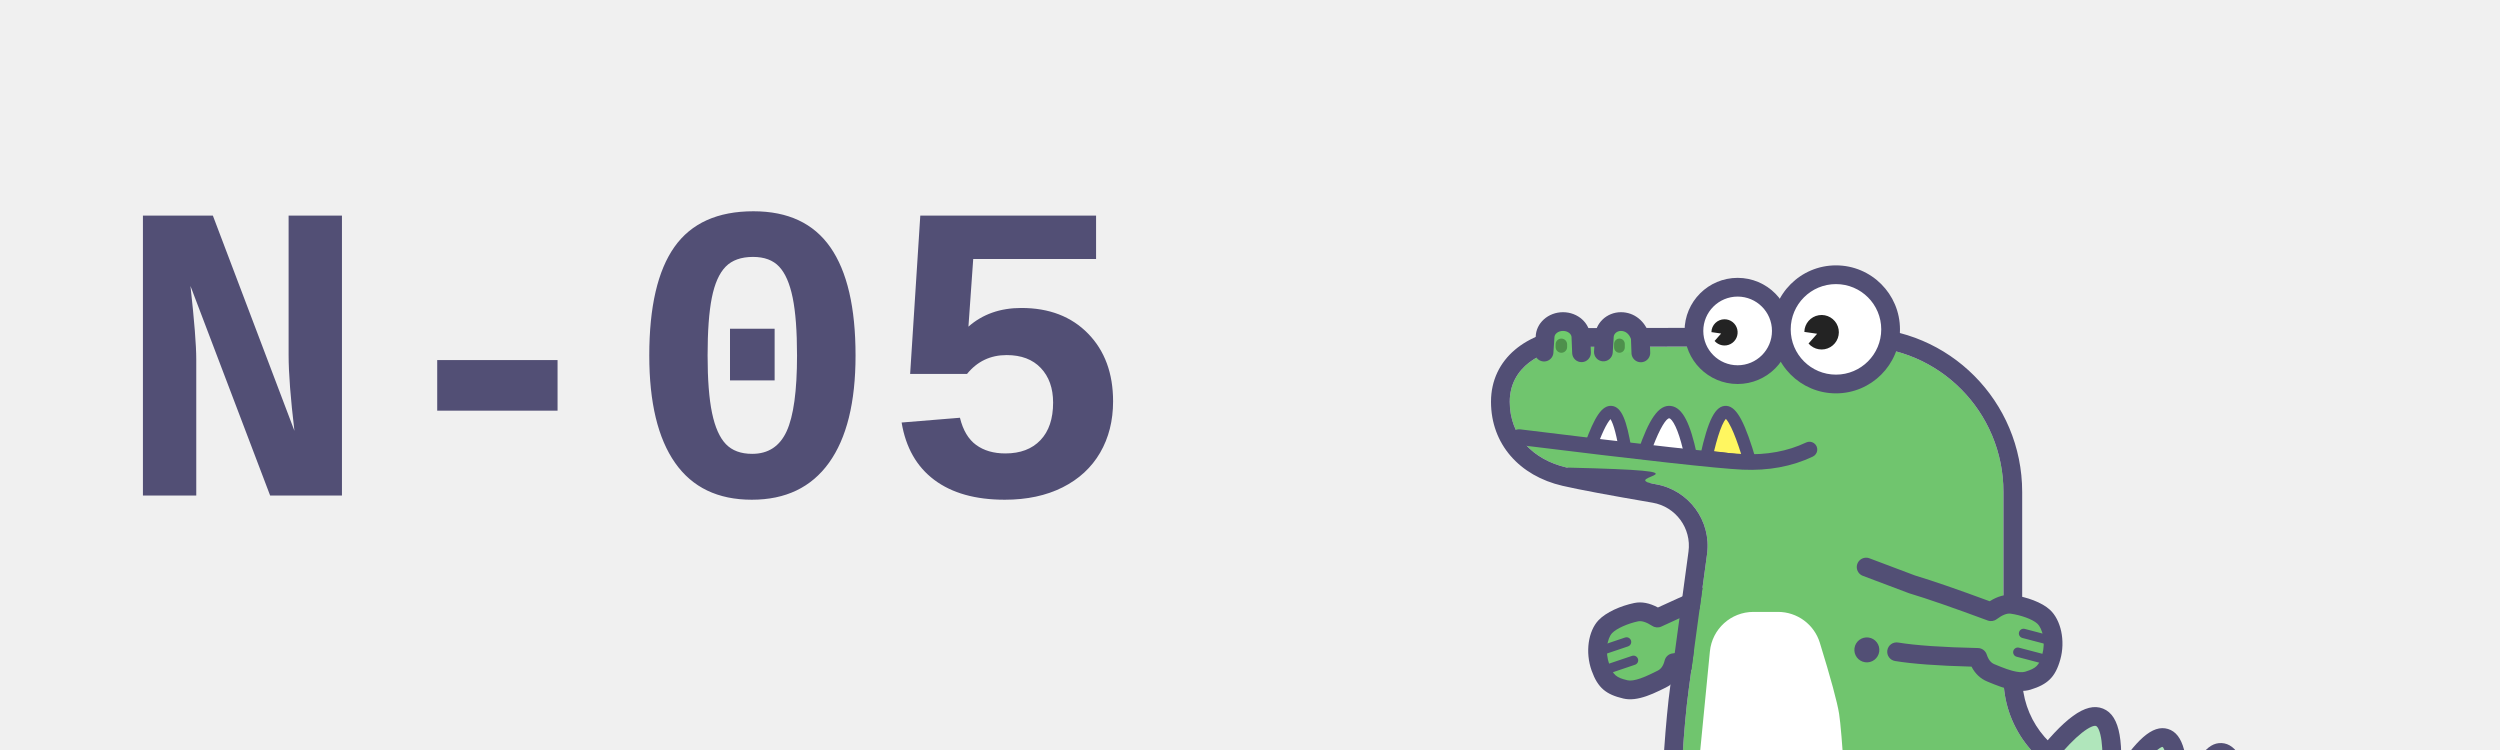
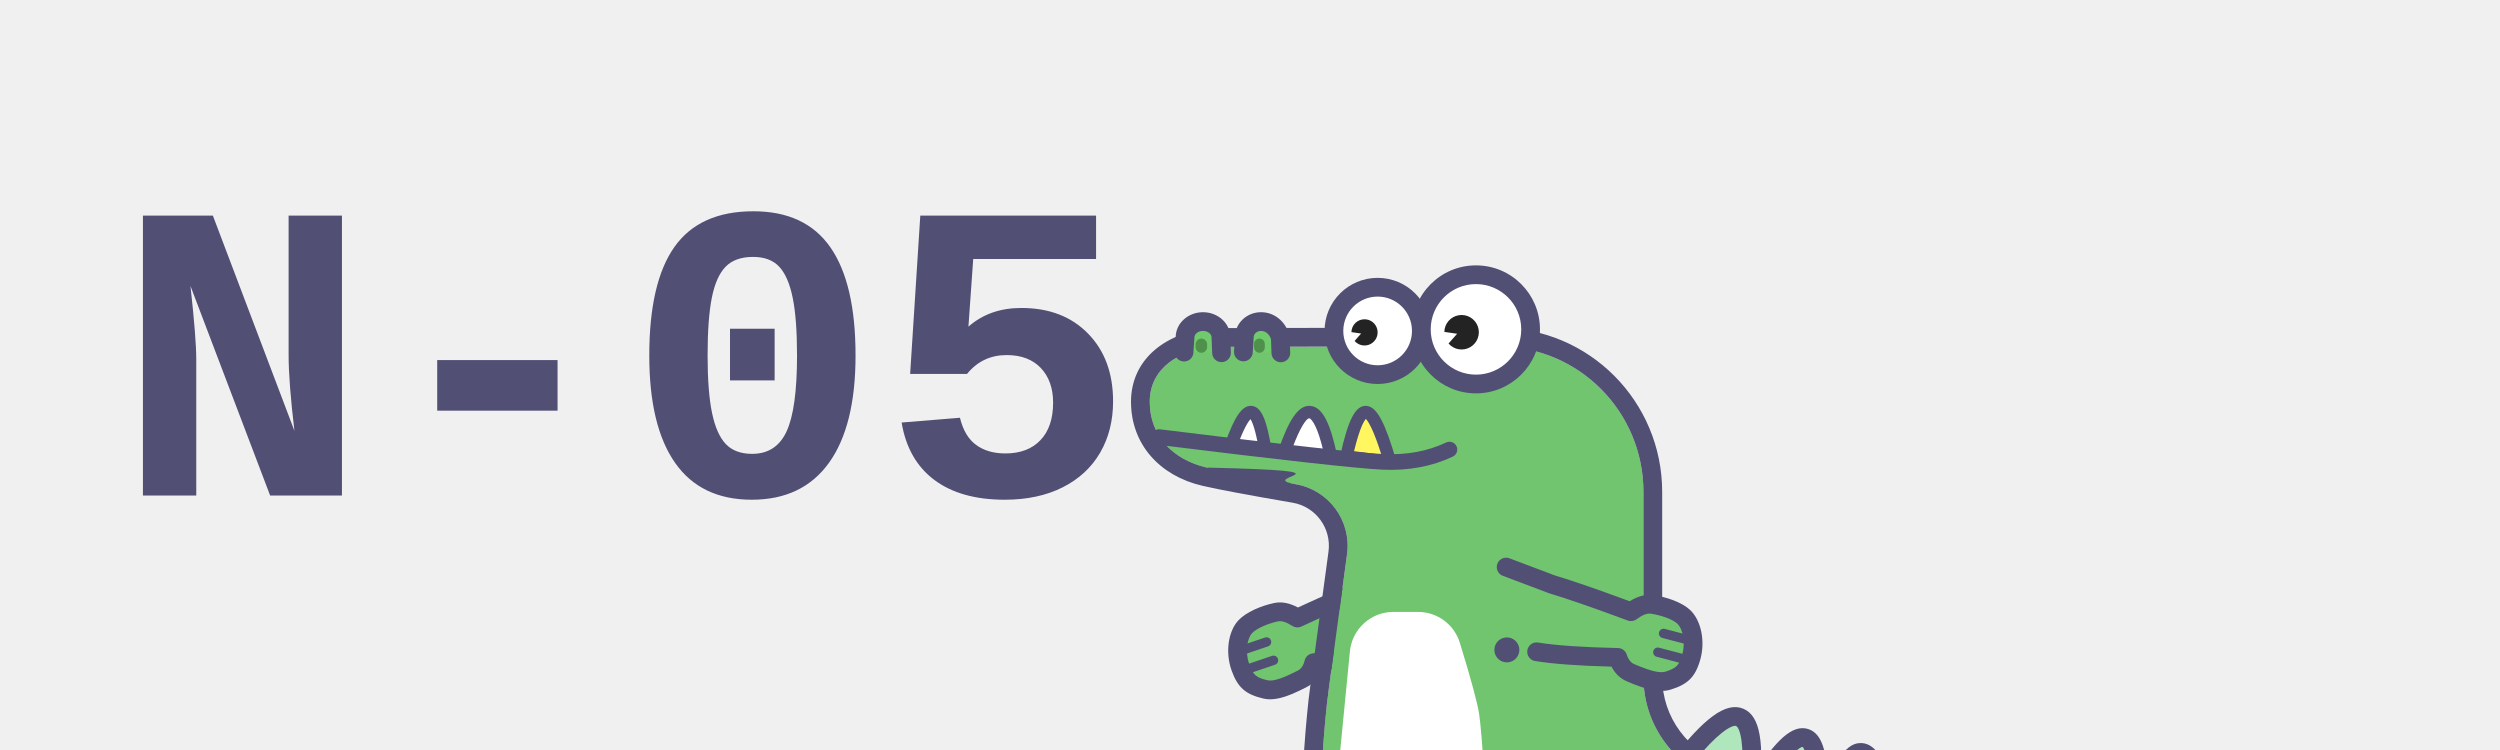
<svg xmlns="http://www.w3.org/2000/svg" viewBox="0 0 2000 600" class="icon" version="1.1">
  <defs>
    <style>
      .stylistic-text {
        font-family: 'Courier New', monospace;
        font-size: 340px;
        font-weight: 700;
        fill: #524F75;
      }
    </style>
  </defs>
  <text x="500" y="300" text-anchor="middle" dominant-baseline="middle" class="stylistic-text">N-05</text>
  <g id="SVGRepo_bgCarrier" stroke-width="0" />
  <g id="SVGRepo_tracerCarrier" stroke-linecap="round" stroke-linejoin="round" />
-   <g id="SVGRepo_iconCarrier" transform="translate(988, 0)">
+   <g id="SVGRepo_iconCarrier" transform="translate(700, 0)">
    <path d="M474.339 713.673c1.236-6.908-3.442-13.497-10.447-14.718l-11.162-1.941c-7.006-1.219-13.684 3.394-14.92 10.307l-5.864 32.805a14.983 14.983 0 0 1-17.388 12.118l-0.06-0.01-20.005-3.664c-6.943-1.204-13.459 3.292-14.666 10.038-1.219 6.816 3.362 13.332 10.262 14.596l45.036 8.242c0.762 0.29 1.563 0.512 2.398 0.657l11.162 1.941a12.982 12.982 0 0 0 5.545-0.23c4.668-1.149 8.449-4.905 9.341-9.88 0.012-0.09 3.604-20.178 10.769-60.261z" fill="#6FCB6C" />
    <path d="M388.738 780.57c-10.939-2.003-18.237-12.383-16.289-23.282 1.938-10.852 12.365-18.005 23.39-16.087l20.005 3.666a7.503 7.503 0 0 0 8.724-6.057l5.864-32.808c1.966-10.992 12.533-18.29 23.579-16.369l11.162 1.941c11.074 1.926 18.509 12.4 16.539 23.415l-10.769 60.259a19.913 19.913 0 0 1-14.813 15.807 20.458 20.458 0 0 1-8.734 0.365l-11.162-1.941a20.53 20.53 0 0 1-3.057-0.777l-44.439-8.132z m73.87-74.233l-11.162-1.938c-2.965-0.514-5.754 1.411-6.261 4.241l-5.864 32.808a22.473 22.473 0 0 1-26.082 18.17l-20.03-3.666c-2.895-0.505-5.527 1.304-6.004 3.969-0.49 2.74 1.371 5.385 4.236 5.907l45.705 8.369 0.637 0.242c0.325 0.122 0.669 0.217 1.026 0.275l11.162 1.941c0.804 0.145 1.598 0.105 2.473-0.122 1.938-0.477 3.412-2.008 3.751-3.914l10.772-60.264c0.497-2.797-1.424-5.505-4.358-6.017z" fill="#524F75" />
    <path d="M612.335 695.713c-2.173-6.751-9.348-10.445-16.032-8.252l-10.647 3.494c-6.681 2.193-10.34 9.438-8.17 16.187l10.522 32.706a14.988 14.988 0 0 1-9.576 18.824l-17.825 5.877c-6.579 2.168-10.17 9.306-8.035 15.952 2.145 6.646 9.211 10.265 15.77 8.102l54.884-18.092c6.579-2.168 10.17-9.306 8.035-15.952-0.022-0.085-6.334-19.701-18.927-58.845z" fill="#6FCB6C" />
    <path d="M638.399 752.263c3.389 10.552-2.323 21.901-12.825 25.363l-54.881 18.09c-10.53 3.474-21.829-2.333-25.25-12.925-3.392-10.555 2.323-21.906 12.82-25.358l17.828-5.879a7.498 7.498 0 0 0 4.788-9.413l-10.522-32.708c-3.429-10.66 2.35-22.121 12.96-25.602l10.65-3.494c10.645-3.489 22.058 2.385 25.503 13.075l18.932 58.853z m-39.761-57.681l-10.65 3.492c-2.755 0.904-4.286 3.939-3.374 6.778l10.522 32.706c3.789 11.761-2.632 24.366-14.358 28.235l-17.83 5.879c-2.652 0.877-4.123 3.799-3.249 6.529 0.877 2.705 3.694 4.151 6.296 3.289l54.884-18.09c2.652-0.877 4.126-3.801 3.249-6.534l-18.937-58.853c-0.894-2.812-3.831-4.326-6.554-3.432z" fill="#524F75" />
    <path d="M477.326 500.246c-31.944 9.83-55.938 16.646-71.992 20.445-16.044 3.806-34.159 6.961-54.342 9.478-1.583 6.379-4.783 10.745-9.586 13.1-7.203 3.532-20.025 10.39-29.027 8.267-9.009-2.118-15.35-4.491-20.028-17.588-4.68-13.092-1.683-26.679 3.871-32.581 5.557-5.902 17.343-10.085 24.703-11.629 4.908-1.026 10.575 0.542 17.001 4.71 24.409-11.346 43.298-19.491 56.67-24.431 13.372-4.94 37.184-12.578 71.445-22.908" fill="#70C56E" />
    <path d="M344.713 549.995c-0.325 0.155-0.664 0.325-1.136 0.559l-1.254 0.619c-1.079 0.529-1.923 0.947-2.782 1.356-3.789 1.823-7.043 3.219-10.3 4.346-6.928 2.398-13.03 3.259-18.577 1.951-13.622-3.207-20.34-8.292-25.368-22.361-5.232-14.641-2.72-31.544 5.472-40.241 6.102-6.479 17.833-11.559 28.617-13.822 6.012-1.261 12.345 0.042 18.959 3.586 22.858-10.562 40.723-18.225 53.648-23.003 13.559-5.005 37.486-12.675 71.882-23.047a7.493 7.493 0 1 1 4.328 14.348c-34.122 10.29-57.824 17.89-71.011 22.76-13.145 4.858-31.869 12.927-56.108 24.199a7.5 7.5 0 0 1-7.235-0.507c-4.91-3.184-8.682-4.228-11.386-3.664-8.06 1.688-17.243 5.669-20.785 9.428-4.076 4.331-5.707 15.298-2.265 24.926 3.144 8.791 5.649 10.69 14.691 12.815 2.228 0.524 5.749 0.025 10.24-1.524 2.627-0.909 5.397-2.098 8.716-3.696a656.559 656.559 0 0 0 5.055-2.485c2.692-1.319 4.533-3.831 5.615-8.182a7.498 7.498 0 0 1 6.344-5.625c19.923-2.485 37.771-5.6 53.548-9.331 15.85-3.759 39.711-10.537 71.515-20.323a7.493 7.493 0 0 1 4.406 14.324c-32.089 9.875-56.225 16.729-72.469 20.577-15.068 3.572-31.879 6.574-50.451 9.021-2.473 5.884-6.461 10.317-11.911 12.992z" fill="#524F75" />
    <path d="M293.209 516.376l18.762-6.334a3.746 3.746 0 1 1 2.398 7.096l-18.762 6.336a3.746 3.746 0 1 1-2.398-7.098zM298.941 531.006l18.764-6.336a3.746 3.746 0 0 1 2.403 7.093l-18.764 6.341a3.751 3.751 0 0 1-4.75-2.35 3.744 3.744 0 0 1 2.348-4.748z" fill="#524F75" />
    <path d="M691.232 573.682c9.323 3.582 12.385 23.482 9.181 59.707L644.456 611.902c21.856-29.059 37.451-41.799 46.777-38.22z" fill="#B0E6BB" />
    <path d="M693.213 592.631c-1.029-7.583-2.872-11.232-4.366-11.833-1.491-0.602-5.35 0.742-11.356 5.48-5.897 4.648-12.96 11.926-21.122 21.801l36.891 14.908c0.992-12.773 0.964-22.915-0.047-30.355z m1.249-25.727c14.001 5.662 17.013 27.76 12.783 67.594a7.493 7.493 0 0 1-10.255 6.156l-55.576-22.453a7.49 7.49 0 0 1-3.102-11.551c24.633-31.597 42.146-45.406 56.15-39.746z" fill="#524F75" />
    <path d="M743.164 590.054c7.67 1.918 11.918 17.56 12.748 46.939l-46.045-11.481c14.526-25.55 25.62-37.371 33.297-35.458z" fill="#B0E6BB" />
    <path d="M745.155 605.556c-1.199-5.542-2.62-7.887-3.112-8.04-0.487-0.152-2.98 0.999-7.068 4.925-4.019 3.854-8.719 9.646-14.044 17.348l26.167 8c-0.115-9.363-0.767-16.794-1.943-22.233z m1.269-22.371c12.51 3.824 16.384 21.744 15.58 54.889a7.5 7.5 0 0 1-9.683 6.986l-45.383-13.876a7.493 7.493 0 0 1-4.118-11.202c17.868-27.928 31.102-40.615 43.605-36.797z" fill="#524F75" />
    <path d="M789.614 601.98c7.048 0.619 13.01 13.679 17.883 39.177l-42.301-3.701c9.228-24.264 17.368-36.09 24.419-35.475z" fill="#B0E6BB" />
    <path d="M788.19 609.869c-1.114 0.884-2.49 2.518-4.006 4.898-2.478 3.891-5.127 9.413-7.892 16.519l22.198 1.164c-2.008-7.358-4.061-13.127-6.124-17.253-1.259-2.523-2.453-4.293-3.474-5.287a5.362 5.362 0 0 0-0.332-0.305 5.929 5.929 0 0 0-0.37 0.265z m1.156-15.41c12.198 0.639 19.571 15.4 26.159 44.342 1.099 4.845-2.74 9.408-7.697 9.146l-42.406-2.225a7.5 7.5 0 0 1-6.703-9.9c9.583-28.093 18.459-42.004 30.648-41.362z" fill="#524F75" />
    <path d="M439.678 708.171c-46.34 1.571-81.403-26.567-82.961-73.181-0.15-4.456 1.706-50.581 6.366-84.343 2.443-17.693 7.295-53.483 14.558-107.355 3.594-26.654-14.563-51.367-41.072-55.908-34.569-5.919-58.273-10.36-71.113-13.322C238.367 367.811 219.785 348.752 219.785 321.386c0-27.428 24.756-42.094 51.962-43.935 83.486-0.247 126.299-0.247 128.44 0l98.908-0.222c63.885 0 115.67 52.094 115.67 116.356v148.298c0 38.577 25.288 72.594 62.234 83.708 19.701 5.927 31.264 9.189 34.689 9.78 49.966 8.634 75.521 0.727 108.167 7.58 7.727 1.618 33.397 13.789-5.352 25.83-38.158 11.853-119.136 31.434-206.918 39.389-58.525 5.302-114.488 5.302-167.906 0z" fill="#70C56E" />
    <path d="M439.678 708.171c53.415 5.302 109.381 5.302 167.906 0 87.779-7.957 168.755-27.536 206.918-39.389 38.75-12.036 13.072-24.206 5.352-25.83-32.638-6.853-58.201 1.054-108.167-7.58-3.424-0.592-14.988-3.854-34.689-9.78-36.946-11.109-62.234-45.126-62.234-83.708v-148.298c0-64.262-51.784-116.356-115.67-116.356l-98.911 0.222c-2.14-0.247-44.956-0.247-128.44 0C244.541 279.29 219.785 293.955 219.785 321.386c0 27.366 18.587 46.425 45.675 52.676 12.83996e1 2.962 36.544 7.403 71.113 13.322 26.509 4.538 44.666 29.254 41.072 55.908-7.263 53.875-12.116 89.662-14.558 107.355-4.66 33.762-6.516 79.882-6.366 84.343 1.558 46.614 36.619 74.752 82.956 73.181z m-97.934-72.684c-0.362-10.814 2.695-59.337 6.499-86.888 2.44-17.673 7.29-53.448 14.553-107.308 2.515-18.659-10.195-35.957-28.752-39.134-34.838-5.967-58.75-10.447-71.955-13.492C227.573 380.698 204.8 355.276 204.8 321.386c0-34.474 28.66-56.365 65.936-58.885 81.888-0.272 120.65-0.295 129.416-0.027l98.943-0.23c72.177 0 130.655 58.823 130.655 131.342v148.298a72.437 72.437 0 0 0 51.565 69.36c18.819 5.662 30.395 8.921 32.925 9.361 20.787 3.591 34.464 4.318 60.816 4.228 12.318-0.042 17.545 0.02 24.356 0.415 8.272 0.477 15.87 1.426 23.525 3.035 9.373 1.971 20.168 7.79 24.886 16.606 4.638 8.677 2.77 18.534-4.566 25.712-5.175 5.065-13.092 9.001-24.306 12.485-53.293 16.556-134.254 33.143-210.01 40.011-59.087 5.355-115.68 5.385-169.769 0.08-54.931 1.414-95.629-33.844-97.427-87.689z" fill="#524F75" />
    <path d="M414.727 489.522h19.721a34.963 34.963 0 0 1 33.412 24.666c8.814 28.592 13.954 47.541 15.422 56.842 1.141 7.225 2.585 24.576 4.331 52.059 2.1 33.04-22.98 61.525-56.02 63.623a60.316 60.316 0 0 1-3.801 0.122h-0.297c-31.944 0-57.839-25.895-57.839-57.839 0-1.878 0.092-3.756 0.272-5.625l9.995-102.275c1.751-17.918 16.811-31.574 34.804-31.574z" fill="#FFFFFF" />
    <path d="M294.712 281.575l0.737-11.714c-0.002-6.966 5.964-12.613 13.317-12.613 7.355 0 13.235 5.075 15.46 12.613L324.683 282.224" fill="#6FCB6C" />
    <path d="M317.19 282.499a7.493 7.493 0 1 0 14.975-0.549l-0.487-13.305-0.267-0.904c-3.162-10.722-11.928-17.985-22.645-17.985-11.314 0-20.662 8.769-20.81 19.841l-0.727 11.506a7.493 7.493 0 0 0 14.958 0.942l0.737-11.711 0.015-0.472c0-2.732 2.523-5.12 5.827-5.12 3.529 0 6.534 2.315 8.01 6.436l0.415 11.321z" fill="#524F75" />
    <path d="M307.557 270.873c2.365 0 4.281 1.918 4.281 4.281v2.79a4.281 4.281 0 0 1-8.562 0v-2.79a4.276 4.276 0 0 1 4.281-4.281z" fill="#4E904C" />
    <path d="M247.259 281.575l0.794-11.714c-0.002-6.966 6.421-12.613 14.343-12.613s14.343 5.647 14.343 12.613L277.229 282.224" fill="#6FCB6C" />
    <path d="M262.396 249.756c-11.761 0-21.671 8.627-21.836 19.821l-0.779 11.491a7.493 7.493 0 1 0 14.95 1.014l0.794-11.714 0.017-0.507c0-2.597 2.867-5.12 6.853-5.12 3.984 0 6.851 2.523 6.851 5.12l0.005 0.295 0.49 12.363a7.49 7.49 0 0 0 7.782 7.19 7.49 7.49 0 0 0 7.19-7.782l-0.482-12.233c-0.097-11.252-10.033-19.938-21.836-19.938z" fill="#524F75" />
    <path d="M261.09 270.873c2.548 0 4.61 2.065 4.61 4.61v2.133a4.61 4.61 0 0 1-9.221-0.002v-2.13a4.608 4.608 0 0 1 4.61-4.61z" fill="#4E904C" />
    <path d="M402.107 264.741m-34.966 0a34.966 34.966 0 1 0 69.932 0 34.966 34.966 0 1 0-69.932 0Z" fill="#FFFFFF" />
    <path d="M402.107 307.2C378.655 307.2 359.649 288.191 359.649 264.741S378.655 222.283 402.107 222.283s42.459 19.009 42.459 42.459-19.011 42.459-42.459 42.459z m0-14.985c15.173 0 27.473-12.3 27.473-27.473S417.28 237.268 402.107 237.268 374.634 249.569 374.634 264.741s12.295 27.473 27.473 27.473z" fill="#524F75" />
    <path d="M383.675 272.764a10.49 10.49 0 1 0 7.942-17.346 10.49 10.49 0 0 0-10.49 10.277l7.777 1.129-5.23 5.939z" fill="#232323" />
    <path d="M480.78 263.493m-43.707 0a43.707 43.707 0 1 0 87.415 0 43.707 43.707 0 1 0-87.415 0Z" fill="#FFFFFF" />
    <path d="M480.78 314.693C452.503 314.693 429.58 291.77 429.58 263.493S452.503 212.293 480.78 212.293 531.98 235.215 531.98 263.493 509.053 314.693 480.78 314.693z m0-14.985C500.778 299.707 516.995 283.493 516.995 263.493S500.778 227.278 480.78 227.278 444.566 243.492 444.566 263.493 460.778 299.707 480.78 299.707z" fill="#524F75" />
    <path d="M458.827 274.814a13.802 13.802 0 1 0-3.352-9.296l10.233 1.489-6.881 7.807z" fill="#232323" />
    <path d="M392.894 329.688c5.118 0.412 11.519 13.729 19.204 39.951l-34.966-4.423c5.382-24.096 10.637-35.94 15.762-35.528z" fill="#FFF660" />
    <path d="M389.674 340.288c-2.078 4.68-4.231 11.589-6.429 20.667l21.836 2.762c-2.91-9.271-5.602-16.471-8.052-21.569-1.436-2.985-2.752-5.17-3.886-6.521a8.454 8.454 0 0 0-0.48-0.529c-0.867 0.987-1.898 2.727-2.99 5.19z m27.213 27.948a4.995 4.995 0 0 1-5.42 6.361l-34.966-4.423a4.995 4.995 0 0 1-4.248-6.044c6.132-27.428 11.778-40.161 21.037-39.417 8.469 0.677 15.068 14.403 23.597 43.522z" fill="#524F75" />
    <path d="M348.125 329.723c6.216 0.824 11.724 12.465 16.519 34.921l-37.463-2.193c7.745-22.645 14.726-33.555 20.945-32.728z" fill="#FFFFFF" />
    <path d="M352.403 341.207c-2.1-4.441-3.946-6.401-4.935-6.534-2.24-0.297-7.39 7.333-13.337 23.18l24.164 1.414c-1.888-7.737-3.864-13.769-5.892-18.06z m-3.624-16.436c9.391 1.246 15.465 14.091 20.747 38.832a4.995 4.995 0 0 1-5.177 6.029l-37.463-2.193a4.995 4.995 0 0 1-4.436-6.604c8.629-25.22 16.409-37.381 26.329-36.065z" fill="#524F75" />
    <path d="M300.956 329.693c4.226 0.427 7.972 10.412 11.239 29.956l-27.473-3.372c6.599-18.15 12.011-27.011 16.234-26.584z" fill="#FFFFFF" />
    <path d="M297.989 338.622c-1.906 3.119-4.031 7.62-6.349 13.472l14.426 1.771c-1.226-6.241-2.503-11.122-3.811-14.608-0.649-1.733-1.286-3.057-1.858-3.944-0.684 0.724-1.504 1.831-2.408 3.309z m3.472-13.899c7.845 0.792 11.906 11.624 15.66 34.102a4.995 4.995 0 0 1-5.535 5.782l-27.473-3.374a4.995 4.995 0 0 1-4.086-6.663c7.61-20.935 13.542-30.643 21.434-29.846z" fill="#524F75" />
    <path d="M226.506 355.855c99.91 12.36 159.637 18.974 179.58 19.878 20.692 0.937 39.431-2.533 56.133-10.44a6.244 6.244 0 1 0-5.345-11.286c-14.793 7.006-31.507 10.098-50.223 9.251-19.466-0.884-79.135-7.493-178.611-19.796a6.244 6.244 0 1 0-1.534 12.393z" fill="#524F75" />
    <path d="M529.263 521.416c14.488 2.379 36.156 3.883 65.004 4.513 2.024 6.252 5.517 10.38 10.472 12.398 7.43 3.016 20.703 8.963 29.537 6.222 8.829-2.742 14.996-5.557 18.751-18.944 3.755-13.387-0.182-26.735-6.136-32.232-5.951-5.497-18-8.848-25.45-9.872-4.966-0.683-10.51 1.28-16.633 5.884-27.607-10.246-48.673-17.542-63.178-21.896L504.994 453.679" fill="#70C56E" />
    <path d="M601.915 545.263l1.171 0.477 1.292 0.532c1.116 0.459 1.982 0.811 2.873 1.163 3.911 1.548 7.249 2.721 10.579 3.615 7.079 1.908 13.223 2.338 18.665 0.651 13.366-4.152 19.713-9.691 23.745-24.078 4.2-14.971 0.515-31.658-8.266-39.76-6.536-6.036-18.595-10.288-29.514-11.79-6.097-0.839-12.335 0.912-18.703 4.928-25.809-9.529-45.706-16.399-59.734-20.615L507.636 446.67a7.493 7.493 0 1 0-5.285 14.022l36.632 13.812 0.494 0.165c14.322 4.295 35.253 11.547 62.726 21.739a7.483 7.483 0 0 0 7.112-1.038c4.676-3.519 8.368-4.824 11.104-4.447 8.155 1.121 17.592 4.45 21.389 7.954 4.371 4.034 6.761 14.865 4.006 24.705-2.522 8.99-4.888 11.056-13.765 13.811-2.186 0.679-5.735 0.43-10.323-0.808-2.685-0.725-5.531-1.721-8.947-3.076-1.299-0.521-5.66-2.309-5.22-2.126-2.775-1.126-4.788-3.51-6.17-7.765a7.493 7.493 0 0 0-6.962-5.18c-28.526-0.619-49.887-2.103-63.95-4.415a7.493 7.493 0 0 0-2.429 14.789c14.062 2.307 34.415 3.798 61.17 4.496 2.872 5.607 7.125 9.69 12.696 11.956z" fill="#524F75" />
    <path d="M505.484 519.91m-9.893-1.39a9.99 9.99 0 1 0 19.786 2.781 9.99 9.99 0 1 0-19.786-2.781Z" fill="#524F75" />
    <path d="M650.95 508.131l-19.16-5.011a3.746 3.746 0 0 0-1.899 7.249l19.157 5.01a3.749 3.749 0 0 0 1.901-7.249zM646.252 523.131l-19.16-5.013a3.749 3.749 0 0 0-1.899 7.249l19.157 5.013a3.754 3.754 0 0 0 4.574-2.681 3.736 3.736 0 0 0-2.672-4.567z" fill="#524F75" />
  </g>
</svg>
